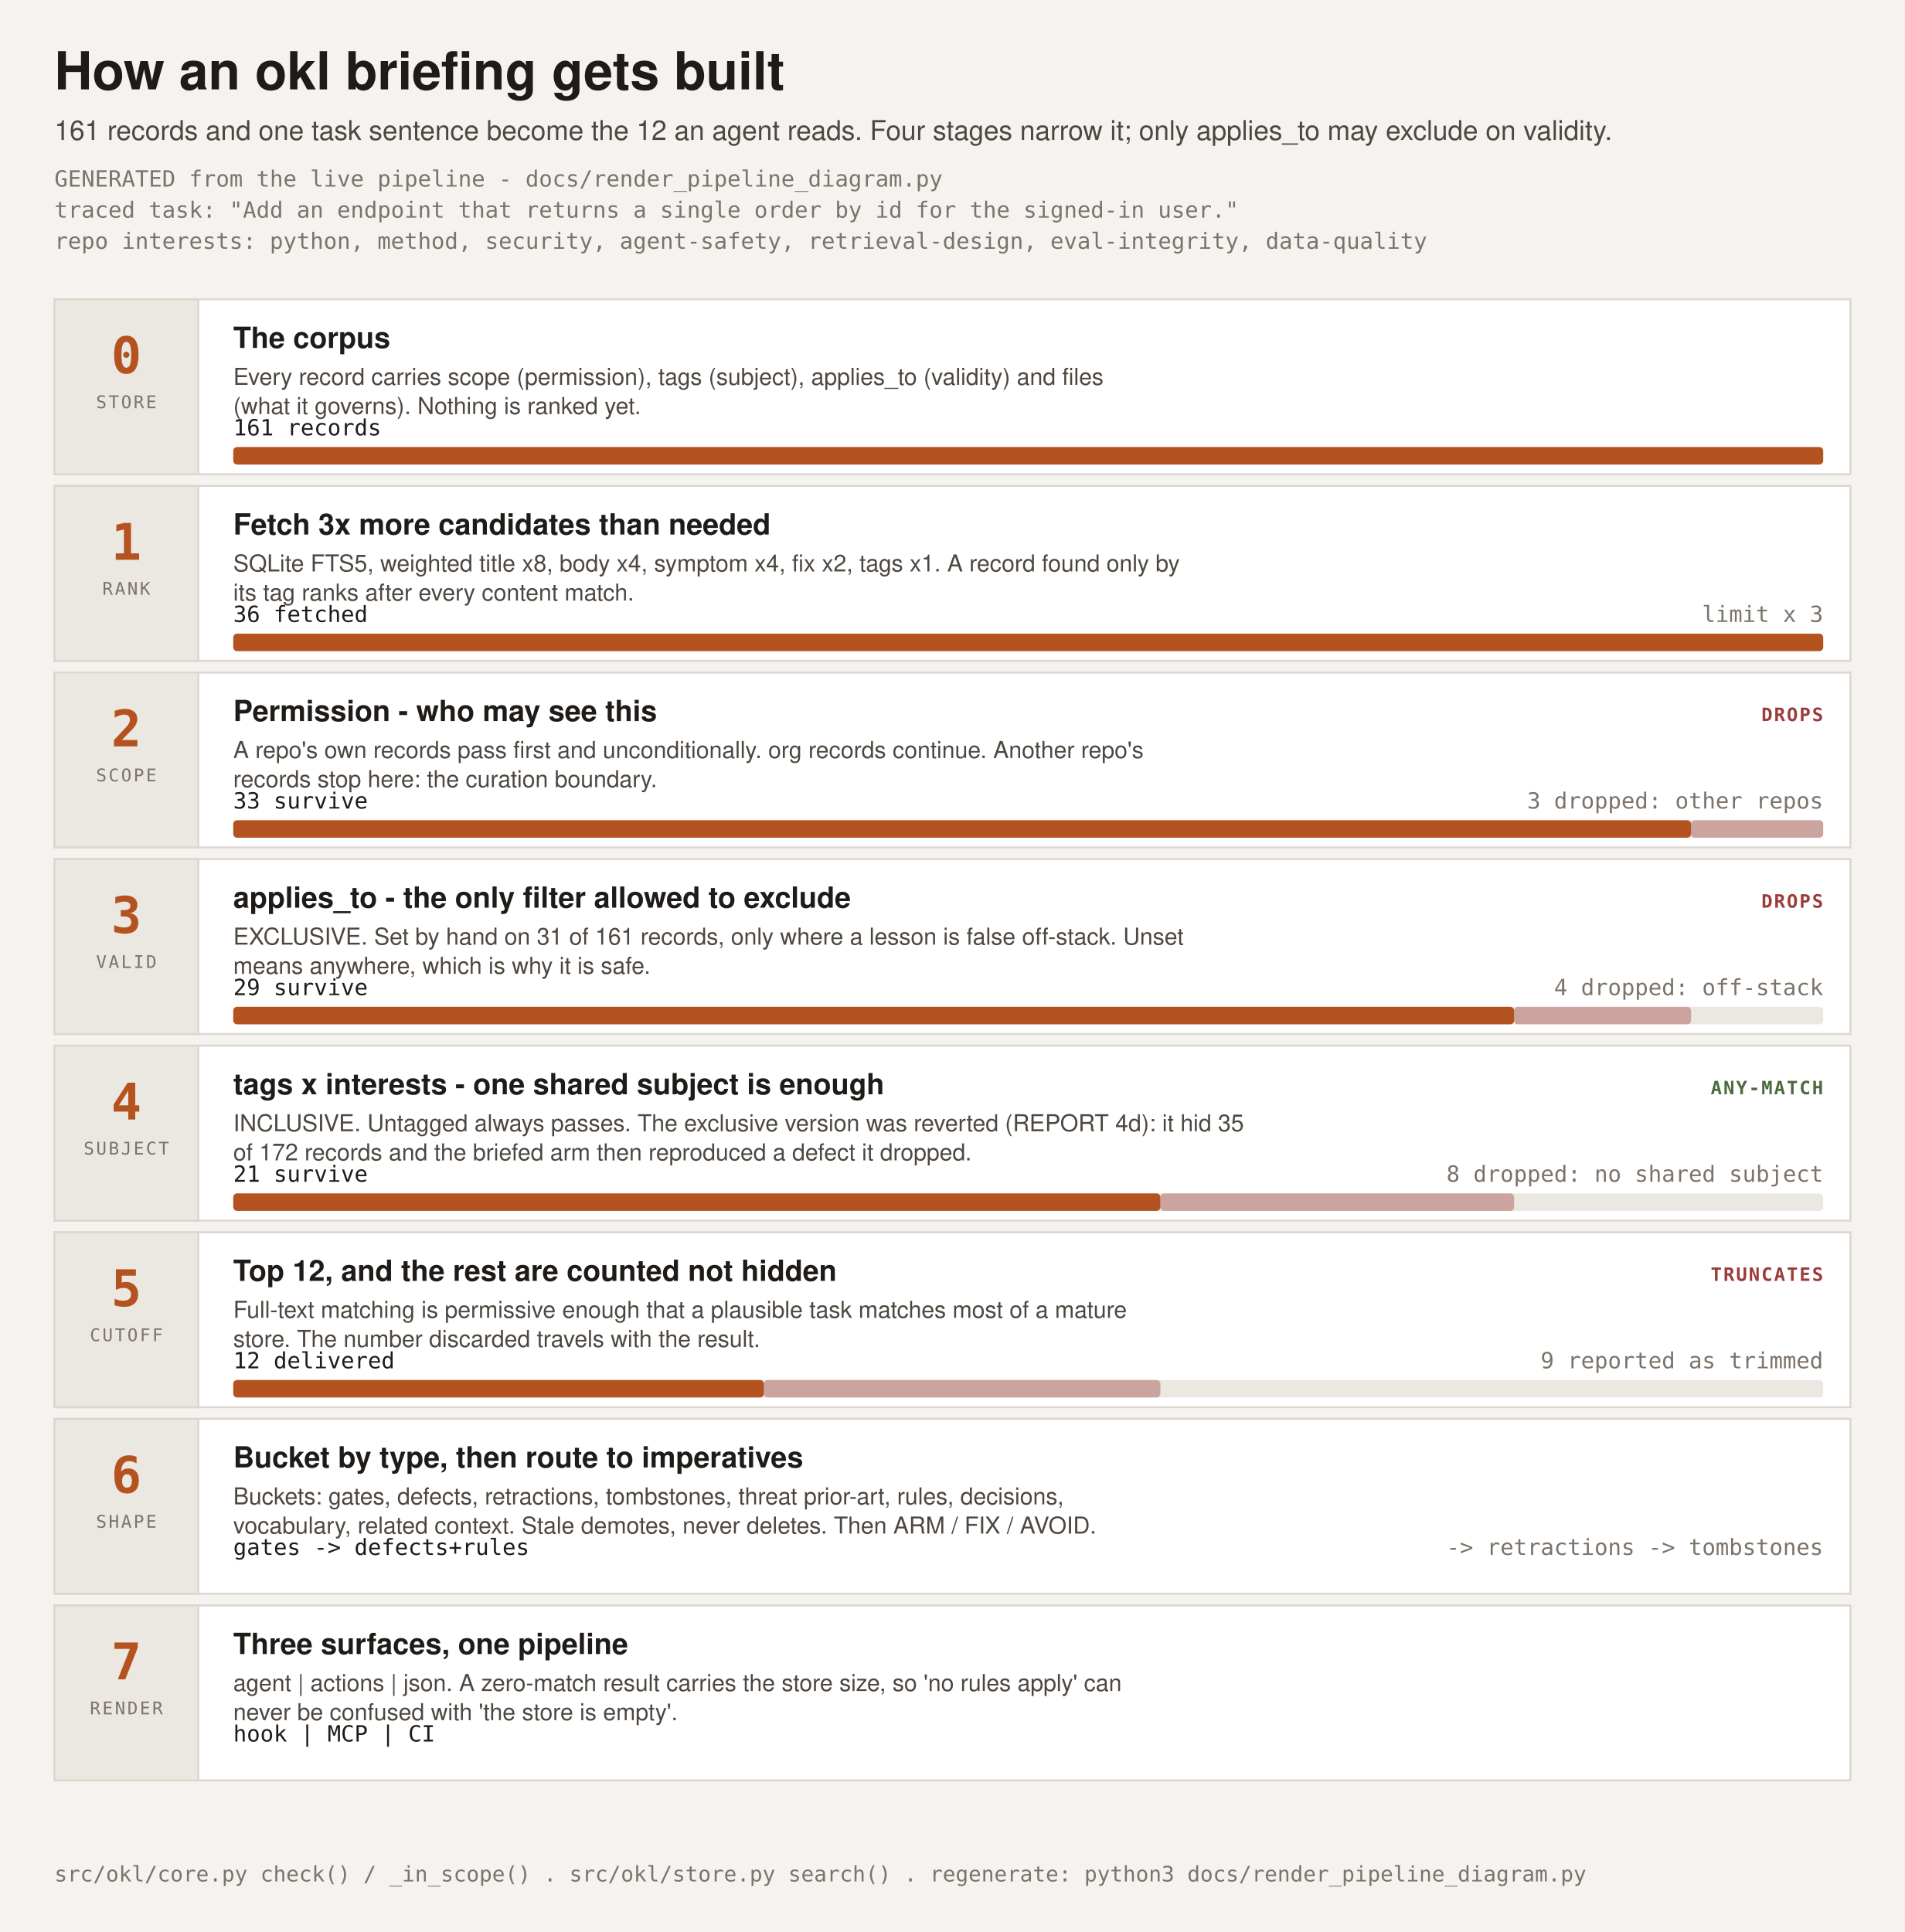
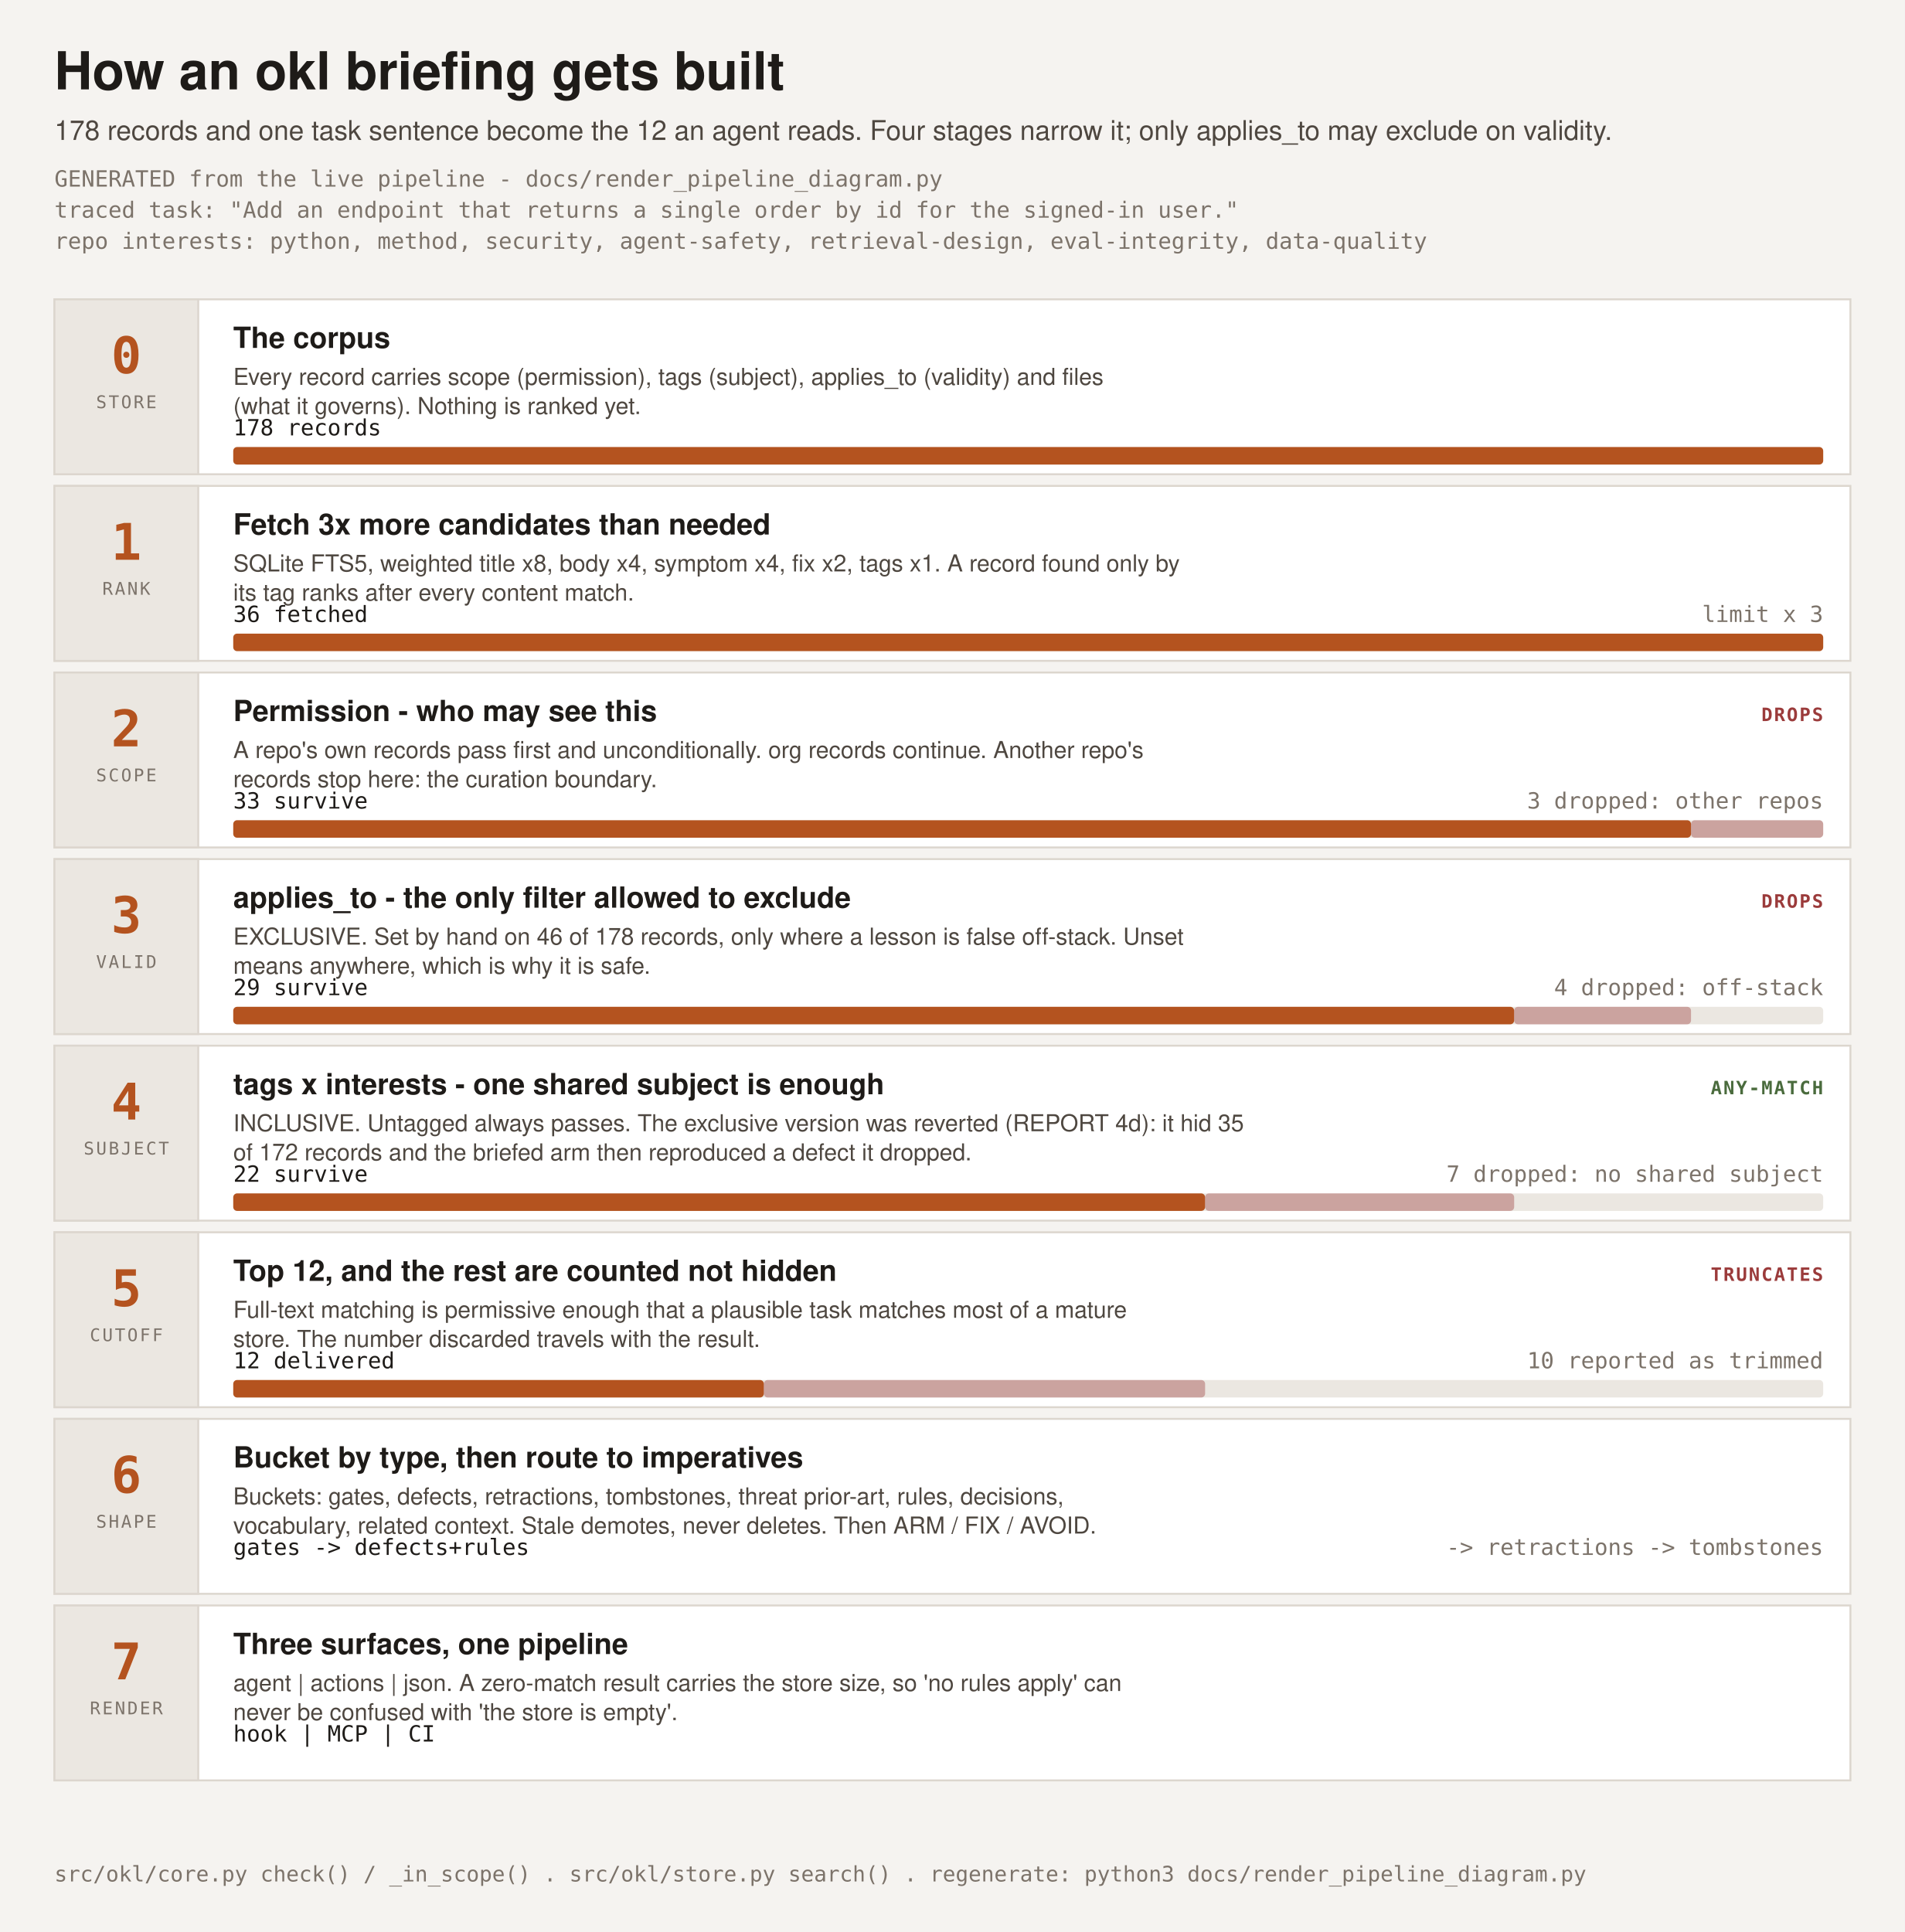
<svg xmlns="http://www.w3.org/2000/svg" width="980" height="994" viewBox="0 0 980 994" font-family="ui-sans-serif,-apple-system,Segoe UI,Helvetica,Arial,sans-serif">
  <rect width="980" height="994" fill="#F5F3F0" />
  <text x="28" y="46" font-size="27" font-weight="700" fill="#1E1B18">How an okl briefing gets built</text>
-   <text x="28" y="72" font-size="14" fill="#4E4740">161 records and one task sentence become the 12 an agent reads. Four stages narrow it; only applies_to may exclude on validity.</text>
+   <text x="28" y="72" font-size="14" fill="#4E4740">178 records and one task sentence become the 12 an agent reads. Four stages narrow it; only applies_to may exclude on validity.</text>
  <text x="28" y="96" font-size="11.5" font-family="ui-monospace,SFMono-Regular,Menlo,Consolas,monospace" fill="#7C736A">GENERATED from the live pipeline - docs/render_pipeline_diagram.py</text>
  <text x="28" y="112" font-size="11.5" font-family="ui-monospace,SFMono-Regular,Menlo,Consolas,monospace" fill="#7C736A">traced task: "Add an endpoint that returns a single order by id for the signed-in user."</text>
  <text x="28" y="128" font-size="11.5" font-family="ui-monospace,SFMono-Regular,Menlo,Consolas,monospace" fill="#7C736A">repo interests: python, method, security, agent-safety, retrieval-design, eval-integrity, data-quality</text>
  <rect x="28" y="154" width="924" height="90" fill="#FFFFFF" stroke="#DCD6CE" />
  <rect x="28" y="154" width="74" height="90" fill="#EBE7E1" stroke="#DCD6CE" />
  <text x="65" y="192" font-size="26" font-weight="700" fill="#B4531F" font-family="ui-monospace,SFMono-Regular,Menlo,Consolas,monospace" text-anchor="middle">0</text>
  <text x="65" y="210" font-size="9" fill="#7C736A" font-family="ui-monospace,SFMono-Regular,Menlo,Consolas,monospace" text-anchor="middle" letter-spacing="1">STORE</text>
  <text x="120" y="179" font-size="15" font-weight="600" fill="#1E1B18">The corpus</text>
  <text x="120" y="198" font-size="12" fill="#4E4740">Every record carries scope (permission), tags (subject), applies_to (validity) and files</text>
  <text x="120" y="213" font-size="12" fill="#4E4740">(what it governs). Nothing is ranked yet.</text>
-   <text x="120" y="224" font-size="11.5" font-family="ui-monospace,SFMono-Regular,Menlo,Consolas,monospace" fill="#1E1B18" font-weight="500">161 records</text>
+   <text x="120" y="224" font-size="11.5" font-family="ui-monospace,SFMono-Regular,Menlo,Consolas,monospace" fill="#1E1B18" font-weight="500">178 records</text>
  <rect x="120" y="230" width="818" height="9" rx="2" fill="#EBE7E1" />
  <rect x="120" y="230" width="818" height="9" rx="2" fill="#B4531F" />
  <rect x="28" y="250" width="924" height="90" fill="#FFFFFF" stroke="#DCD6CE" />
  <rect x="28" y="250" width="74" height="90" fill="#EBE7E1" stroke="#DCD6CE" />
  <text x="65" y="288" font-size="26" font-weight="700" fill="#B4531F" font-family="ui-monospace,SFMono-Regular,Menlo,Consolas,monospace" text-anchor="middle">1</text>
  <text x="65" y="306" font-size="9" fill="#7C736A" font-family="ui-monospace,SFMono-Regular,Menlo,Consolas,monospace" text-anchor="middle" letter-spacing="1">RANK</text>
  <text x="120" y="275" font-size="15" font-weight="600" fill="#1E1B18">Fetch 3x more candidates than needed</text>
  <text x="120" y="294" font-size="12" fill="#4E4740">SQLite FTS5, weighted title x8, body x4, symptom x4, fix x2, tags x1. A record found only by</text>
  <text x="120" y="309" font-size="12" fill="#4E4740">its tag ranks after every content match.</text>
  <text x="120" y="320" font-size="11.5" font-family="ui-monospace,SFMono-Regular,Menlo,Consolas,monospace" fill="#1E1B18" font-weight="500">36 fetched</text>
  <text x="938" y="320" font-size="11.5" font-family="ui-monospace,SFMono-Regular,Menlo,Consolas,monospace" fill="#7C736A" text-anchor="end">limit x 3</text>
  <rect x="120" y="326" width="818" height="9" rx="2" fill="#EBE7E1" />
  <rect x="120" y="326" width="818" height="9" rx="2" fill="#B4531F" />
  <rect x="28" y="346" width="924" height="90" fill="#FFFFFF" stroke="#DCD6CE" />
  <rect x="28" y="346" width="74" height="90" fill="#EBE7E1" stroke="#DCD6CE" />
  <text x="65" y="384" font-size="26" font-weight="700" fill="#B4531F" font-family="ui-monospace,SFMono-Regular,Menlo,Consolas,monospace" text-anchor="middle">2</text>
  <text x="65" y="402" font-size="9" fill="#7C736A" font-family="ui-monospace,SFMono-Regular,Menlo,Consolas,monospace" text-anchor="middle" letter-spacing="1">SCOPE</text>
  <text x="120" y="371" font-size="15" font-weight="600" fill="#1E1B18">Permission - who may see this</text>
  <text x="120" y="390" font-size="12" fill="#4E4740">A repo's own records pass first and unconditionally. org records continue. Another repo's</text>
  <text x="120" y="405" font-size="12" fill="#4E4740">records stop here: the curation boundary.</text>
  <text x="938" y="371" font-size="9.5" fill="#9B3B3B" font-family="ui-monospace,SFMono-Regular,Menlo,Consolas,monospace" font-weight="700" text-anchor="end" letter-spacing="0.8">DROPS</text>
  <text x="120" y="416" font-size="11.5" font-family="ui-monospace,SFMono-Regular,Menlo,Consolas,monospace" fill="#1E1B18" font-weight="500">33 survive</text>
  <text x="938" y="416" font-size="11.5" font-family="ui-monospace,SFMono-Regular,Menlo,Consolas,monospace" fill="#7C736A" text-anchor="end">3 dropped: other repos</text>
  <rect x="120" y="422" width="818" height="9" rx="2" fill="#EBE7E1" />
  <rect x="120" y="422" width="750" height="9" rx="2" fill="#B4531F" />
  <rect x="870" y="422" width="68" height="9" rx="2" fill="#9B3B3B" opacity="0.4" />
  <rect x="28" y="442" width="924" height="90" fill="#FFFFFF" stroke="#DCD6CE" />
  <rect x="28" y="442" width="74" height="90" fill="#EBE7E1" stroke="#DCD6CE" />
  <text x="65" y="480" font-size="26" font-weight="700" fill="#B4531F" font-family="ui-monospace,SFMono-Regular,Menlo,Consolas,monospace" text-anchor="middle">3</text>
  <text x="65" y="498" font-size="9" fill="#7C736A" font-family="ui-monospace,SFMono-Regular,Menlo,Consolas,monospace" text-anchor="middle" letter-spacing="1">VALID</text>
  <text x="120" y="467" font-size="15" font-weight="600" fill="#1E1B18">applies_to - the only filter allowed to exclude</text>
-   <text x="120" y="486" font-size="12" fill="#4E4740">EXCLUSIVE. Set by hand on 31 of 161 records, only where a lesson is false off-stack. Unset</text>
+   <text x="120" y="486" font-size="12" fill="#4E4740">EXCLUSIVE. Set by hand on 46 of 178 records, only where a lesson is false off-stack. Unset</text>
  <text x="120" y="501" font-size="12" fill="#4E4740">means anywhere, which is why it is safe.</text>
  <text x="938" y="467" font-size="9.5" fill="#9B3B3B" font-family="ui-monospace,SFMono-Regular,Menlo,Consolas,monospace" font-weight="700" text-anchor="end" letter-spacing="0.8">DROPS</text>
  <text x="120" y="512" font-size="11.5" font-family="ui-monospace,SFMono-Regular,Menlo,Consolas,monospace" fill="#1E1B18" font-weight="500">29 survive</text>
  <text x="938" y="512" font-size="11.5" font-family="ui-monospace,SFMono-Regular,Menlo,Consolas,monospace" fill="#7C736A" text-anchor="end">4 dropped: off-stack</text>
  <rect x="120" y="518" width="818" height="9" rx="2" fill="#EBE7E1" />
  <rect x="120" y="518" width="659" height="9" rx="2" fill="#B4531F" />
  <rect x="779" y="518" width="91" height="9" rx="2" fill="#9B3B3B" opacity="0.4" />
  <rect x="28" y="538" width="924" height="90" fill="#FFFFFF" stroke="#DCD6CE" />
  <rect x="28" y="538" width="74" height="90" fill="#EBE7E1" stroke="#DCD6CE" />
  <text x="65" y="576" font-size="26" font-weight="700" fill="#B4531F" font-family="ui-monospace,SFMono-Regular,Menlo,Consolas,monospace" text-anchor="middle">4</text>
  <text x="65" y="594" font-size="9" fill="#7C736A" font-family="ui-monospace,SFMono-Regular,Menlo,Consolas,monospace" text-anchor="middle" letter-spacing="1">SUBJECT</text>
  <text x="120" y="563" font-size="15" font-weight="600" fill="#1E1B18">tags x interests - one shared subject is enough</text>
  <text x="120" y="582" font-size="12" fill="#4E4740">INCLUSIVE. Untagged always passes. The exclusive version was reverted (REPORT 4d): it hid 35</text>
  <text x="120" y="597" font-size="12" fill="#4E4740">of 172 records and the briefed arm then reproduced a defect it dropped.</text>
  <text x="938" y="563" font-size="9.5" fill="#4A6B3D" font-family="ui-monospace,SFMono-Regular,Menlo,Consolas,monospace" font-weight="700" text-anchor="end" letter-spacing="0.8">ANY-MATCH</text>
-   <text x="120" y="608" font-size="11.5" font-family="ui-monospace,SFMono-Regular,Menlo,Consolas,monospace" fill="#1E1B18" font-weight="500">21 survive</text>
-   <text x="938" y="608" font-size="11.5" font-family="ui-monospace,SFMono-Regular,Menlo,Consolas,monospace" fill="#7C736A" text-anchor="end">8 dropped: no shared subject</text>
+   <text x="120" y="608" font-size="11.5" font-family="ui-monospace,SFMono-Regular,Menlo,Consolas,monospace" fill="#1E1B18" font-weight="500">22 survive</text>
+   <text x="938" y="608" font-size="11.5" font-family="ui-monospace,SFMono-Regular,Menlo,Consolas,monospace" fill="#7C736A" text-anchor="end">7 dropped: no shared subject</text>
  <rect x="120" y="614" width="818" height="9" rx="2" fill="#EBE7E1" />
-   <rect x="120" y="614" width="477" height="9" rx="2" fill="#B4531F" />
-   <rect x="597" y="614" width="182" height="9" rx="2" fill="#9B3B3B" opacity="0.4" />
+   <rect x="120" y="614" width="500" height="9" rx="2" fill="#B4531F" />
+   <rect x="620" y="614" width="159" height="9" rx="2" fill="#9B3B3B" opacity="0.4" />
  <rect x="28" y="634" width="924" height="90" fill="#FFFFFF" stroke="#DCD6CE" />
  <rect x="28" y="634" width="74" height="90" fill="#EBE7E1" stroke="#DCD6CE" />
  <text x="65" y="672" font-size="26" font-weight="700" fill="#B4531F" font-family="ui-monospace,SFMono-Regular,Menlo,Consolas,monospace" text-anchor="middle">5</text>
  <text x="65" y="690" font-size="9" fill="#7C736A" font-family="ui-monospace,SFMono-Regular,Menlo,Consolas,monospace" text-anchor="middle" letter-spacing="1">CUTOFF</text>
  <text x="120" y="659" font-size="15" font-weight="600" fill="#1E1B18">Top 12, and the rest are counted not hidden</text>
  <text x="120" y="678" font-size="12" fill="#4E4740">Full-text matching is permissive enough that a plausible task matches most of a mature</text>
  <text x="120" y="693" font-size="12" fill="#4E4740">store. The number discarded travels with the result.</text>
  <text x="938" y="659" font-size="9.5" fill="#9B3B3B" font-family="ui-monospace,SFMono-Regular,Menlo,Consolas,monospace" font-weight="700" text-anchor="end" letter-spacing="0.8">TRUNCATES</text>
  <text x="120" y="704" font-size="11.5" font-family="ui-monospace,SFMono-Regular,Menlo,Consolas,monospace" fill="#1E1B18" font-weight="500">12 delivered</text>
-   <text x="938" y="704" font-size="11.5" font-family="ui-monospace,SFMono-Regular,Menlo,Consolas,monospace" fill="#7C736A" text-anchor="end">9 reported as trimmed</text>
+   <text x="938" y="704" font-size="11.5" font-family="ui-monospace,SFMono-Regular,Menlo,Consolas,monospace" fill="#7C736A" text-anchor="end">10 reported as trimmed</text>
  <rect x="120" y="710" width="818" height="9" rx="2" fill="#EBE7E1" />
  <rect x="120" y="710" width="273" height="9" rx="2" fill="#B4531F" />
-   <rect x="393" y="710" width="204" height="9" rx="2" fill="#9B3B3B" opacity="0.4" />
+   <rect x="393" y="710" width="227" height="9" rx="2" fill="#9B3B3B" opacity="0.4" />
  <rect x="28" y="730" width="924" height="90" fill="#FFFFFF" stroke="#DCD6CE" />
  <rect x="28" y="730" width="74" height="90" fill="#EBE7E1" stroke="#DCD6CE" />
  <text x="65" y="768" font-size="26" font-weight="700" fill="#B4531F" font-family="ui-monospace,SFMono-Regular,Menlo,Consolas,monospace" text-anchor="middle">6</text>
  <text x="65" y="786" font-size="9" fill="#7C736A" font-family="ui-monospace,SFMono-Regular,Menlo,Consolas,monospace" text-anchor="middle" letter-spacing="1">SHAPE</text>
  <text x="120" y="755" font-size="15" font-weight="600" fill="#1E1B18">Bucket by type, then route to imperatives</text>
  <text x="120" y="774" font-size="12" fill="#4E4740">Buckets: gates, defects, retractions, tombstones, threat prior-art, rules, decisions,</text>
  <text x="120" y="789" font-size="12" fill="#4E4740">vocabulary, related context. Stale demotes, never deletes. Then ARM / FIX / AVOID.</text>
  <text x="120" y="800" font-size="11.5" font-family="ui-monospace,SFMono-Regular,Menlo,Consolas,monospace" fill="#1E1B18" font-weight="500">gates -&gt; defects+rules</text>
  <text x="938" y="800" font-size="11.5" font-family="ui-monospace,SFMono-Regular,Menlo,Consolas,monospace" fill="#7C736A" text-anchor="end">-&gt; retractions -&gt; tombstones</text>
  <rect x="28" y="826" width="924" height="90" fill="#FFFFFF" stroke="#DCD6CE" />
  <rect x="28" y="826" width="74" height="90" fill="#EBE7E1" stroke="#DCD6CE" />
  <text x="65" y="864" font-size="26" font-weight="700" fill="#B4531F" font-family="ui-monospace,SFMono-Regular,Menlo,Consolas,monospace" text-anchor="middle">7</text>
  <text x="65" y="882" font-size="9" fill="#7C736A" font-family="ui-monospace,SFMono-Regular,Menlo,Consolas,monospace" text-anchor="middle" letter-spacing="1">RENDER</text>
  <text x="120" y="851" font-size="15" font-weight="600" fill="#1E1B18">Three surfaces, one pipeline</text>
  <text x="120" y="870" font-size="12" fill="#4E4740">agent | actions | json. A zero-match result carries the store size, so 'no rules apply' can</text>
  <text x="120" y="885" font-size="12" fill="#4E4740">never be confused with 'the store is empty'.</text>
  <text x="120" y="896" font-size="11.5" font-family="ui-monospace,SFMono-Regular,Menlo,Consolas,monospace" fill="#1E1B18" font-weight="500">hook | MCP | CI</text>
  <text x="28" y="968" font-size="11" font-family="ui-monospace,SFMono-Regular,Menlo,Consolas,monospace" fill="#7C736A">src/okl/core.py check() / _in_scope() . src/okl/store.py search() . regenerate: python3 docs/render_pipeline_diagram.py</text>
</svg>
